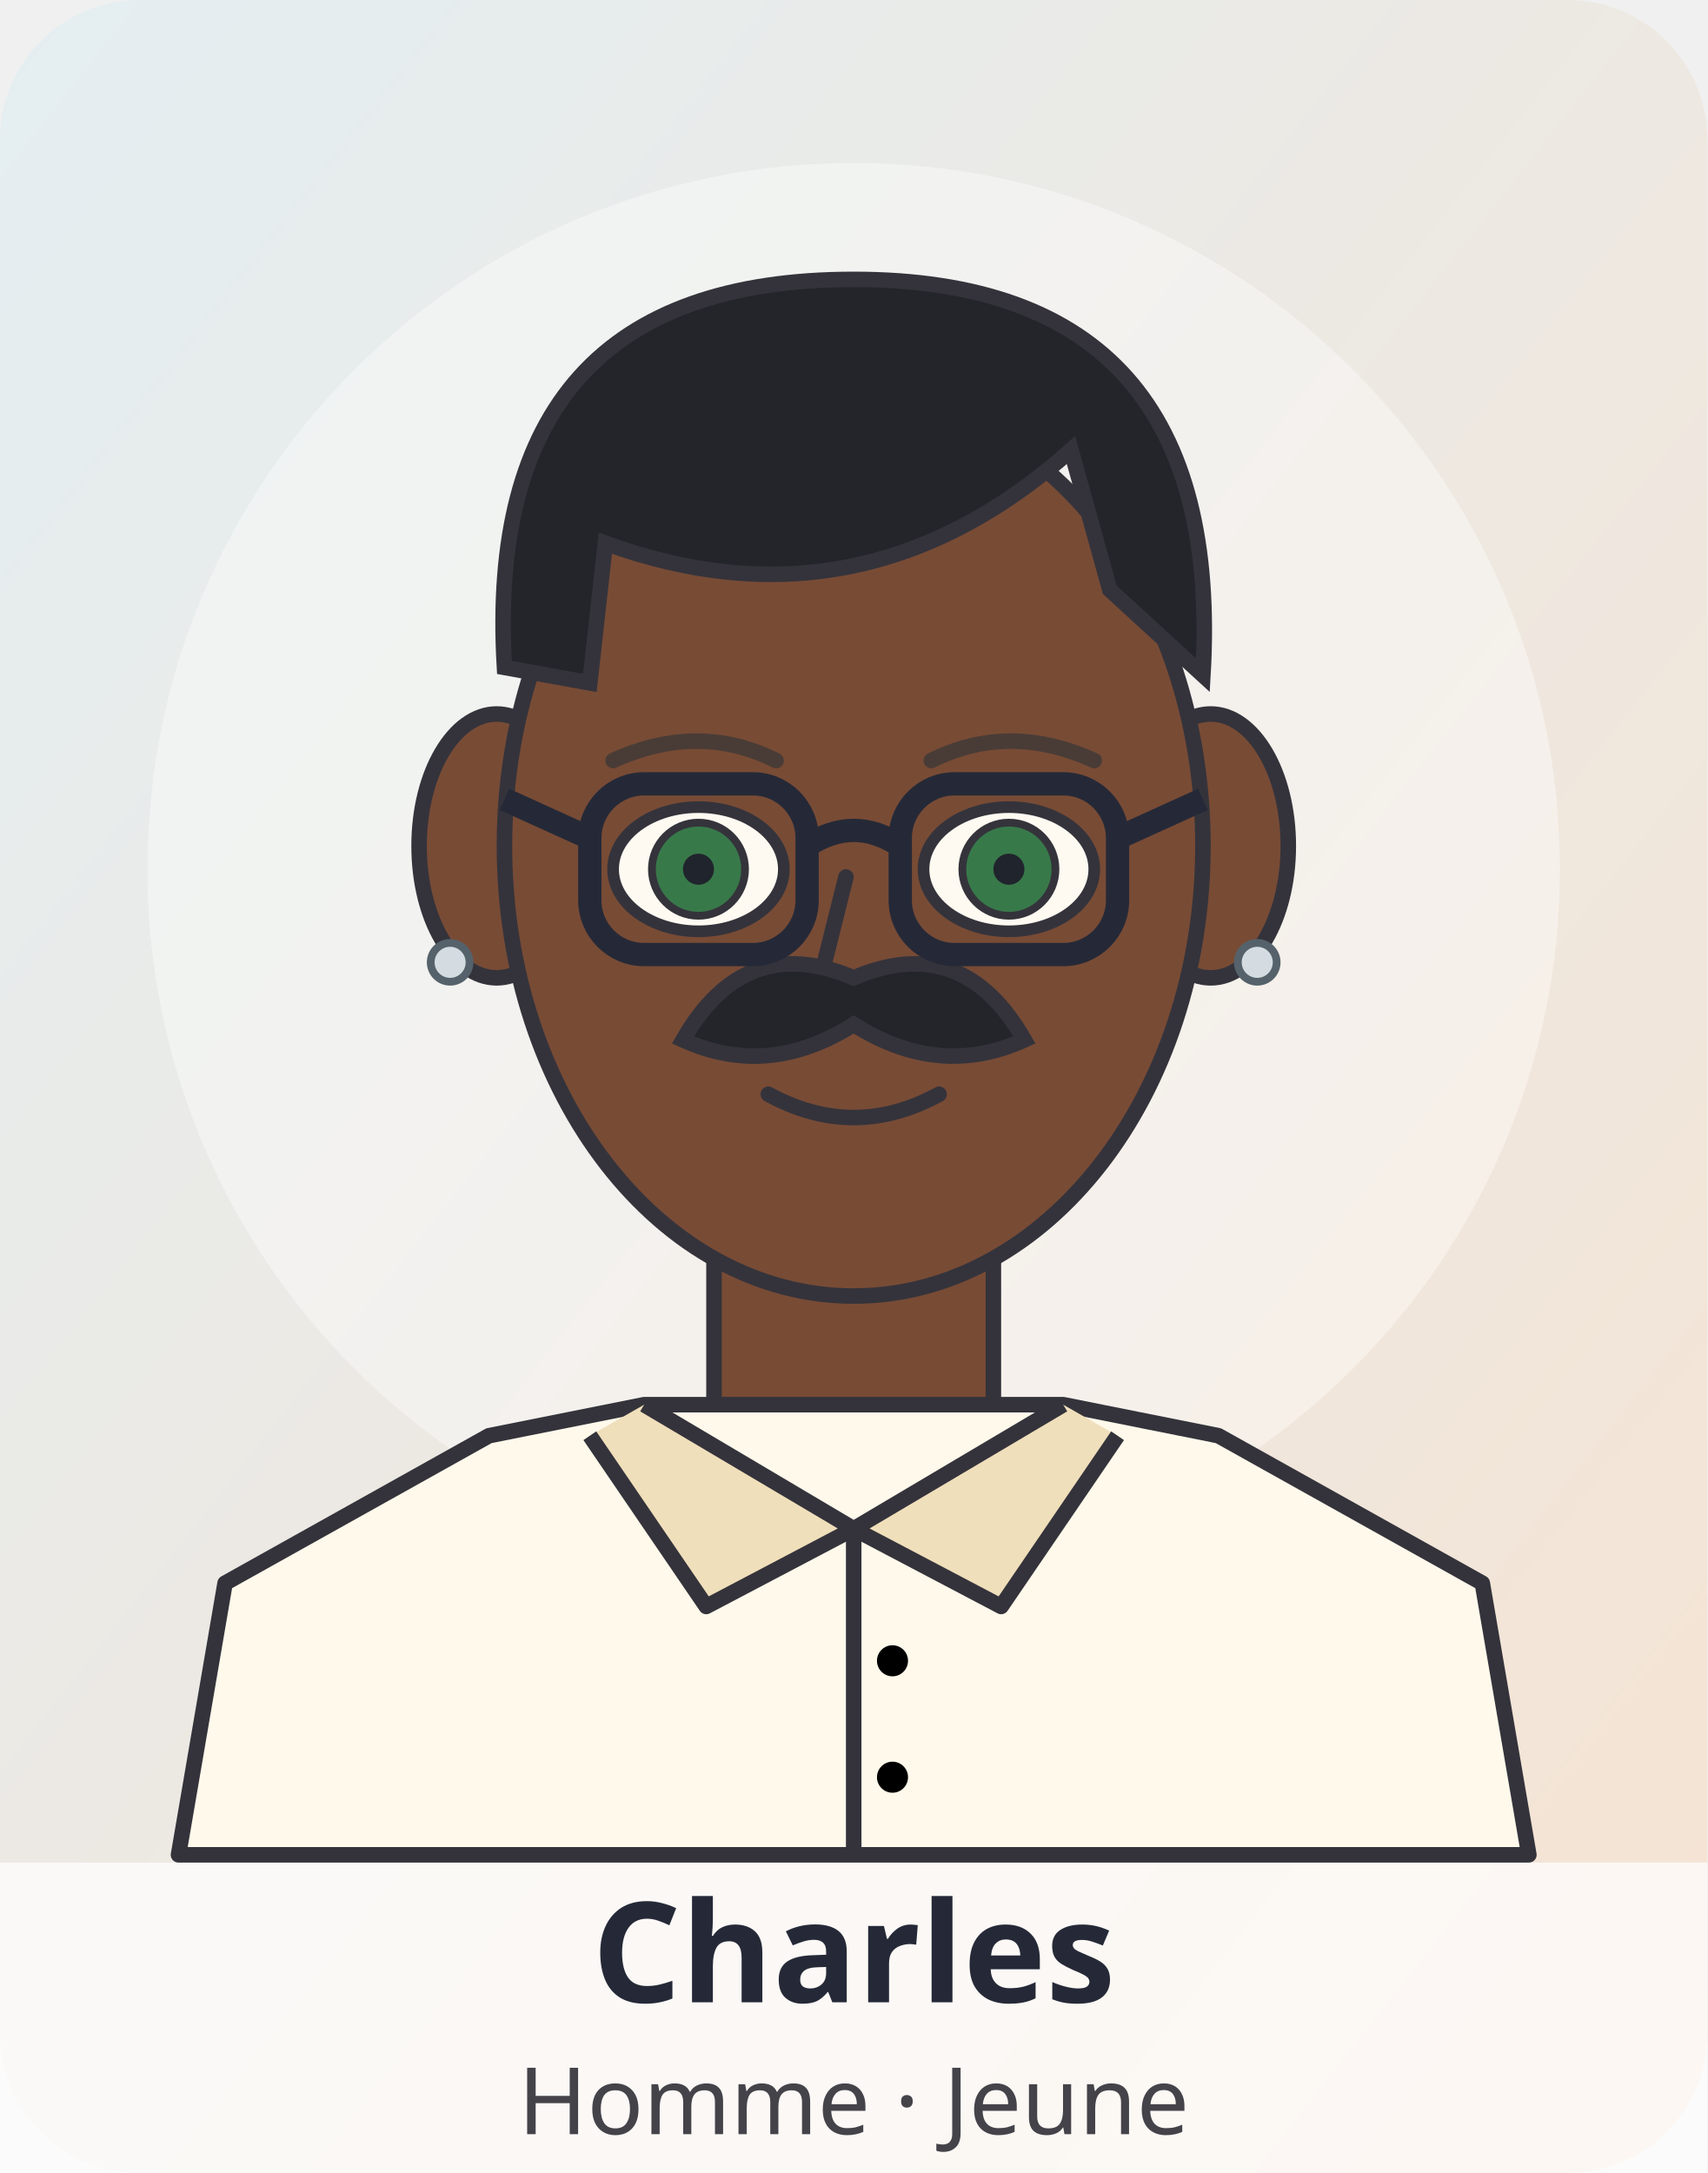
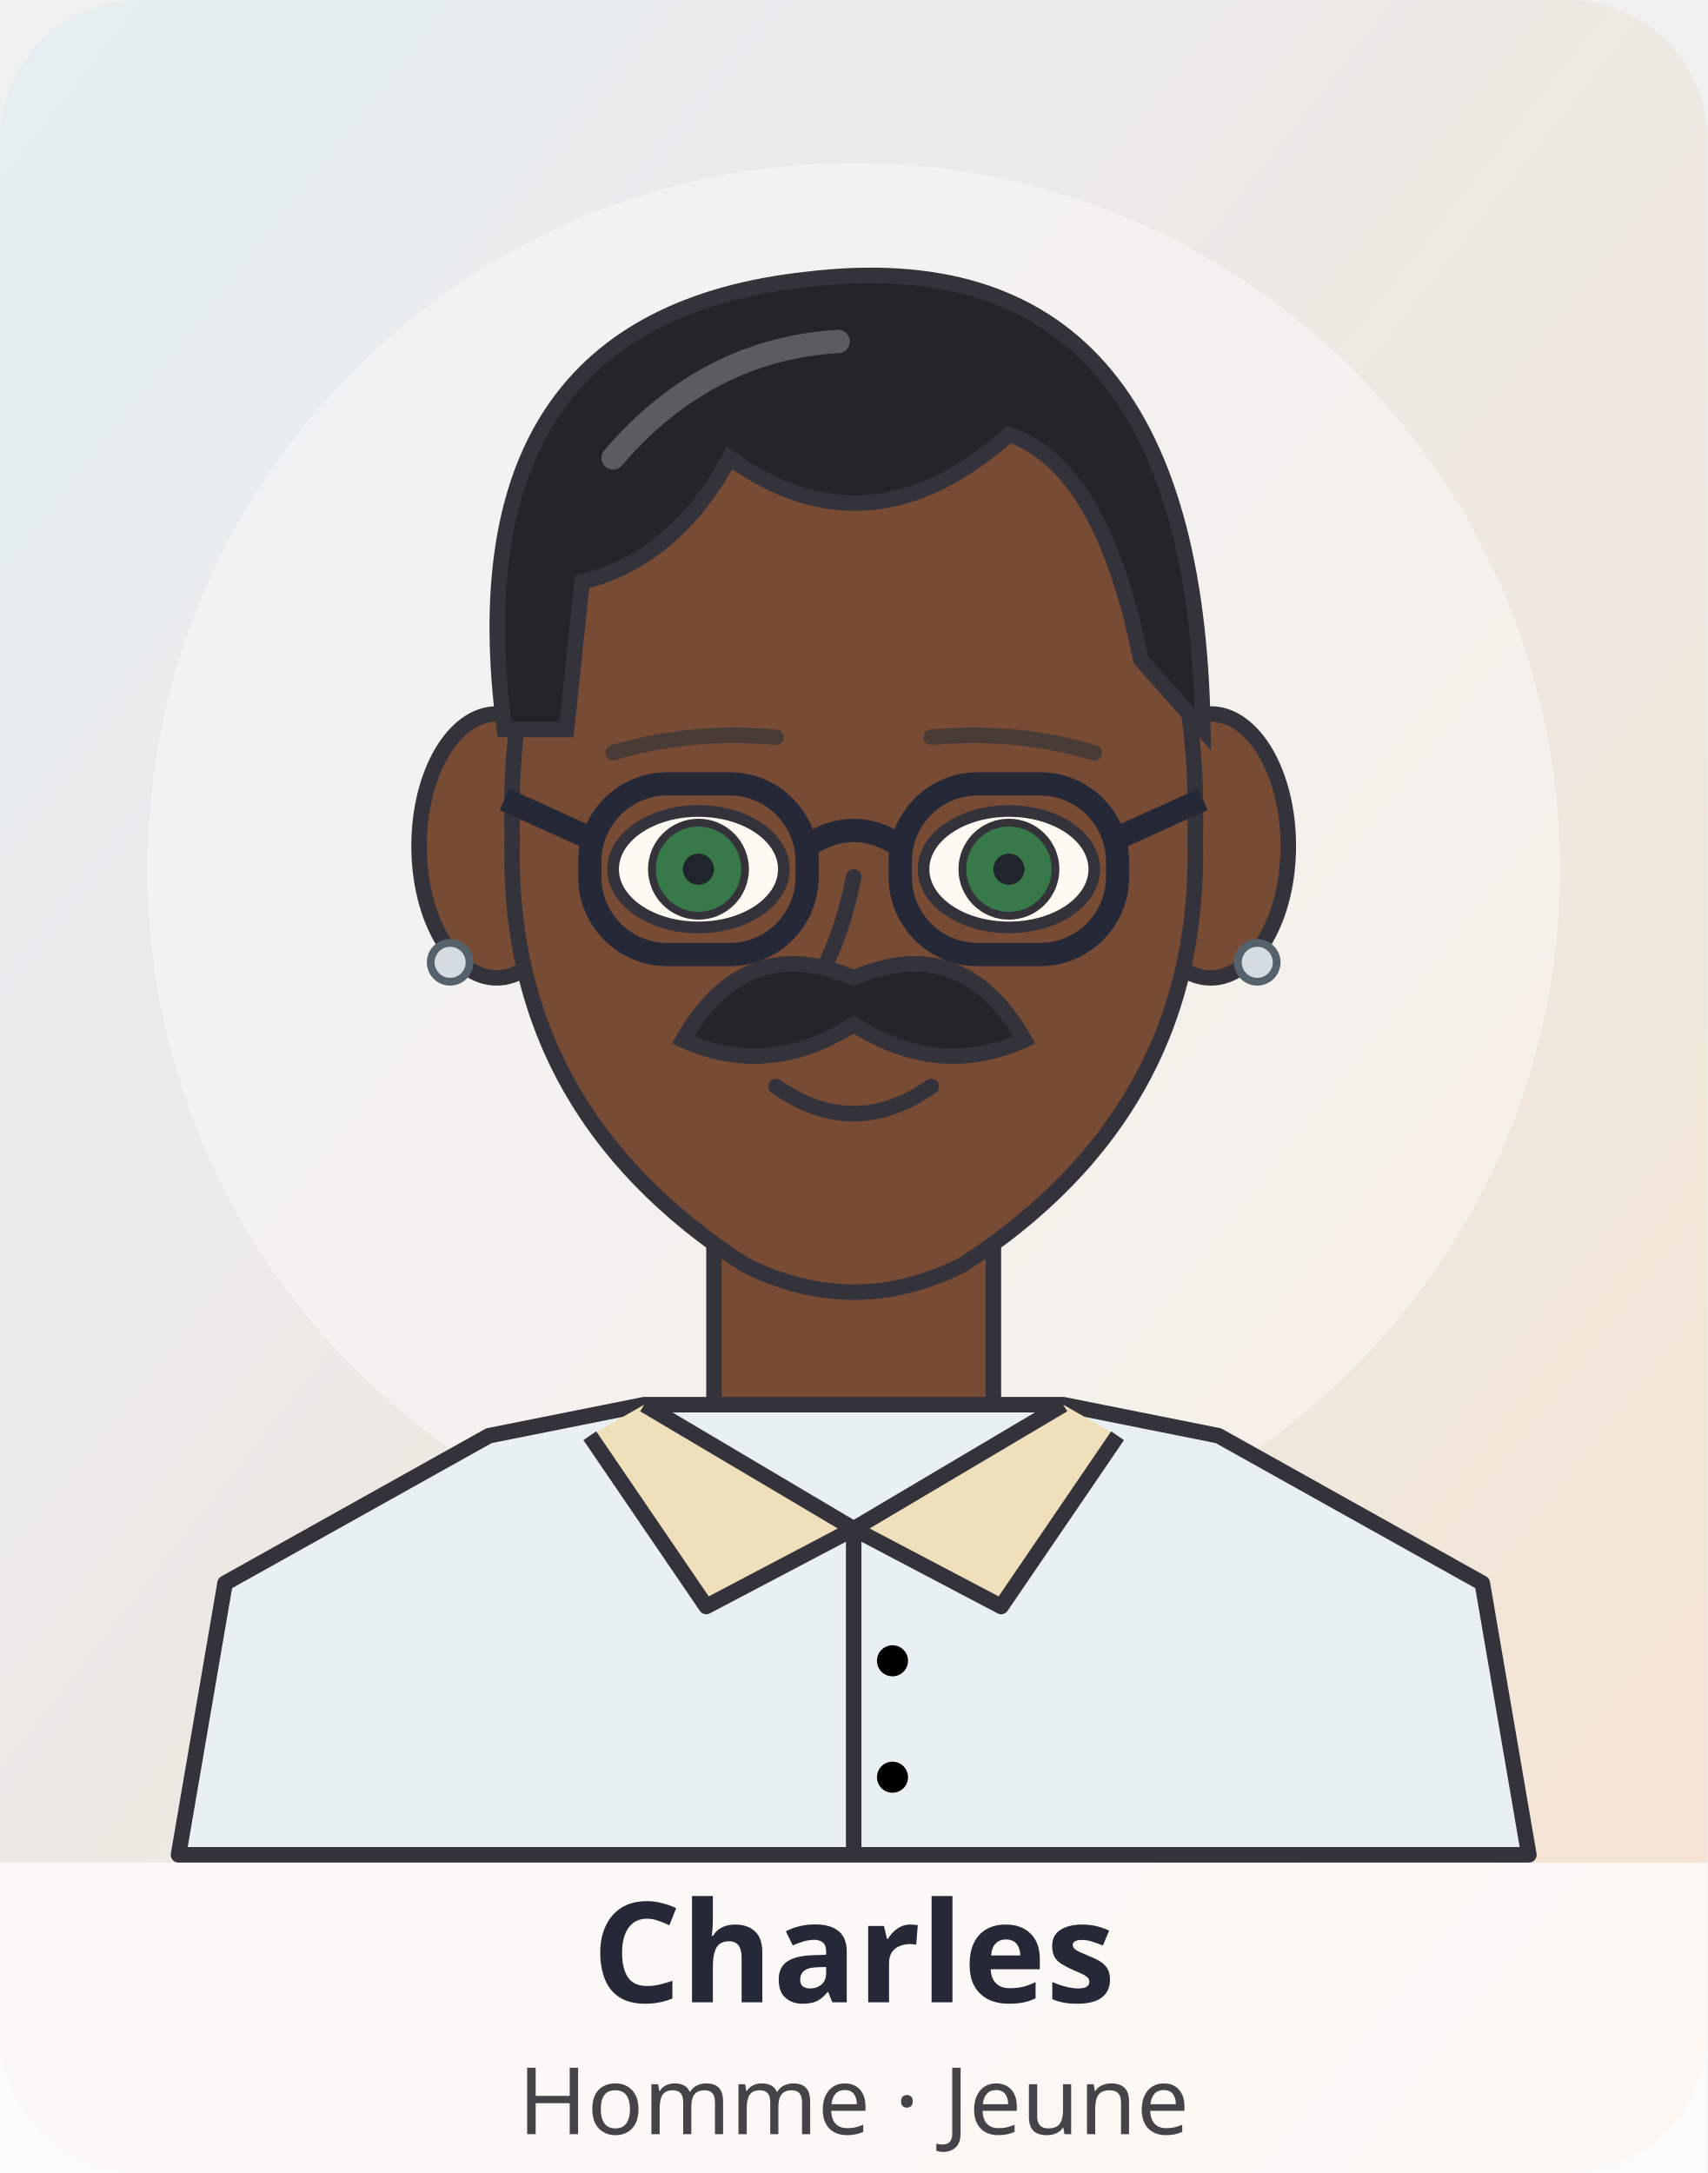
<svg xmlns="http://www.w3.org/2000/svg" viewBox="0 0 220 280" role="img" aria-labelledby="title-c06 desc-c06">
  <defs>
    <linearGradient id="fond-c06" x2="1" y2="1">
      <stop stop-color="#e4eef2" />
      <stop offset="1" stop-color="#f6e3d2" />
    </linearGradient>
  </defs>
  <rect width="220" height="280" rx="18" fill="url(#fond-c06)" />
  <circle cx="110" cy="112" r="91" fill="#fff" opacity=".38" />
  <path d="M0 240 H220 V280 H0Z" fill="#fff" opacity=".72" />
  <path d="M92 153 V186 Q110 203 128 186 V153" fill="#784b35" stroke="#34333b" stroke-width="2" />
-   <path d="M83 181 L63 185 L29 204 L23 239 L197 239 L191 204 L157 185 L137 181Z" fill="#fff9eb" stroke="#34333b" stroke-width="2" stroke-linejoin="round" />
+   <path d="M83 181 L63 185 L29 204 L23 239 L197 239 L191 204 L157 185 L137 181Z" fill="#e8f0f4" stroke="#34333b" stroke-width="2" stroke-linejoin="round" />
  <path d="M83 181 L110 197 L91 207 L76 185 M137 181 L110 197 L129 207 L144 185 M110 197 V239" fill="#f0dfbb" stroke="#34333b" stroke-width="2" stroke-linejoin="round" />
  <circle cx="115" cy="214" r="2" />
  <circle cx="115" cy="229" r="2" />
  <g fill="#784b35" stroke="#34333b" stroke-width="2">
    <ellipse cx="64" cy="109" rx="10" ry="17" />
    <ellipse cx="156" cy="109" rx="10" ry="17" />
-     <ellipse cx="110" cy="109" rx="45" ry="58" />
+     <path d="M110 51 C81 51 65 72 66 108 Q65 143 96 163 Q110 170 124 163 Q155 143 154 108 C155 72 139 51 110 51Z" />
  </g>
-   <path d="M65 86 Q62 36 110 36 Q158 36 155 87 L143 76 L138 58 Q111 82 78 70 L76 88Z" fill="#24242b" stroke="#34333b" stroke-width="2" />
+   <path d="M65 94 Q58 41 104 36 Q154 30 155 94 L147 85 Q142 60 130 56 Q112 72 94 59 Q87 72 75 75 L73 94Z" fill="#24242b" stroke="#34333b" stroke-width="2" />
+   <path d="M79 59 Q91 45 108 44" fill="none" stroke="#fff" stroke-opacity=".25" stroke-width="3" stroke-linecap="round" />
  <g fill="#fffaf1" stroke="#34333b" stroke-width="1.5">
-     <ellipse cx="90" cy="112" rx="11" ry="8" />
-     <ellipse cx="130" cy="112" rx="11" ry="8" />
+     <ellipse cx="90" cy="112" rx="11" ry="7.5" />
+     <ellipse cx="130" cy="112" rx="11" ry="7.5" />
  </g>
  <g fill="#38794a" stroke="#34333b" stroke-width="1">
    <circle cx="90" cy="112" r="6" />
    <circle cx="130" cy="112" r="6" />
  </g>
  <g fill="#20242c">
    <circle cx="90" cy="112" r="2" />
    <circle cx="130" cy="112" r="2" />
  </g>
-   <path d="M79 98 Q90 93 100 98 M120 98 Q130 93 141 98" fill="none" stroke="#493c36" stroke-width="2" stroke-linecap="round" />
-   <path d="M109 113 L105 129 L114 129 M99 141 Q110 147 121 141" fill="none" stroke="#34333b" stroke-width="2" stroke-linecap="round" />
+   <path d="M79 97 Q89 94 100 95 M120 95 Q131 94 141 97" fill="none" stroke="#493c36" stroke-width="2" stroke-linecap="round" />
+   <path d="M110 113 Q108 123 104 128 Q109 131 115 128 M100 140 Q110 147 120 140" fill="none" stroke="#34333b" stroke-width="2" stroke-linecap="round" />
  <path d="M110 126 Q96 120 88 134 Q99 139 110 132 Q121 139 132 134 Q124 120 110 126Z" fill="#24242b" stroke="#34333b" stroke-width="2" />
  <g fill="none" stroke="#252937" stroke-width="3">
-     <rect x="76" y="101" width="28" height="22" rx="7" />
-     <rect x="116" y="101" width="28" height="22" rx="7" />
+     <rect x="76" y="101" width="28" height="22" rx="10" />
+     <rect x="116" y="101" width="28" height="22" rx="10" />
    <path d="M104 109 Q110 105 116 109 M76 108 L65 103 M144 108 L155 103" />
  </g>
  <g fill="#d4dce1" stroke="#55626b" stroke-width="1">
    <circle cx="58" cy="124" r="2.5" />
    <circle cx="162" cy="124" r="2.5" />
  </g>
  <text x="110" y="258" text-anchor="middle" font-family="sans-serif" font-size="18" font-weight="700" fill="#252937">Charles</text>
  <text x="110" y="275" text-anchor="middle" font-family="sans-serif" font-size="12" fill="#45434a">Homme · Jeune</text>
</svg>
